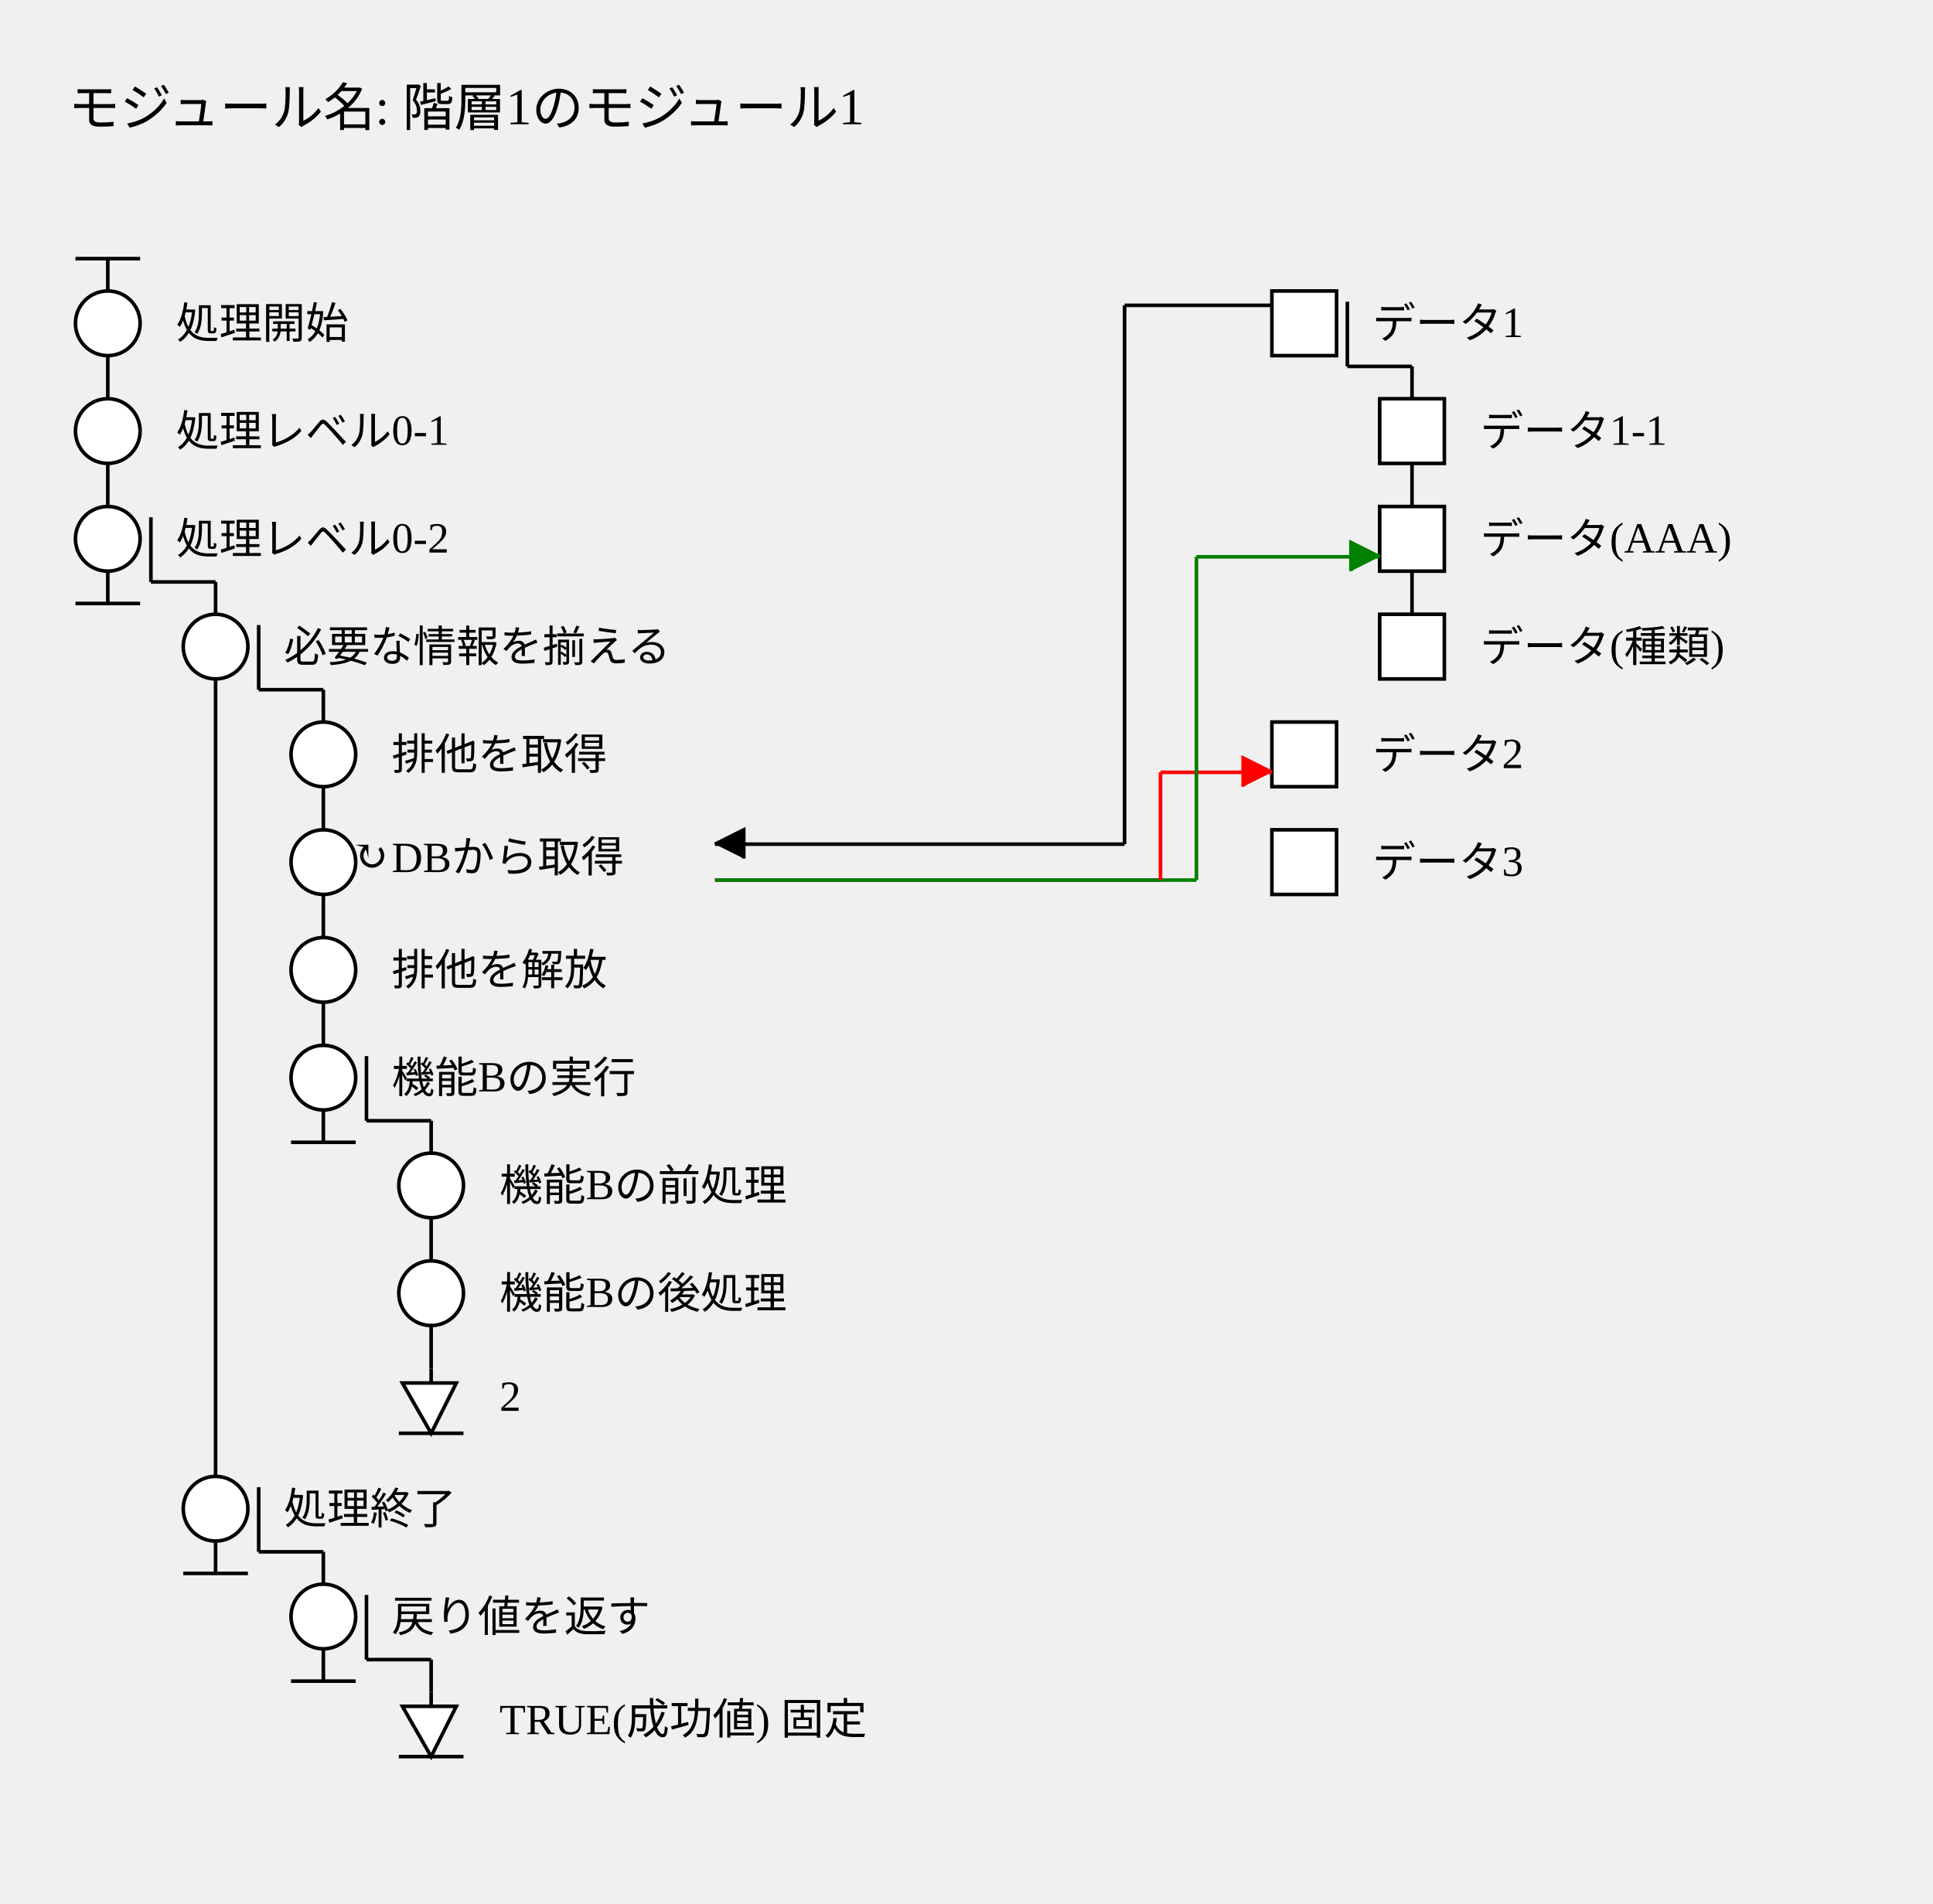
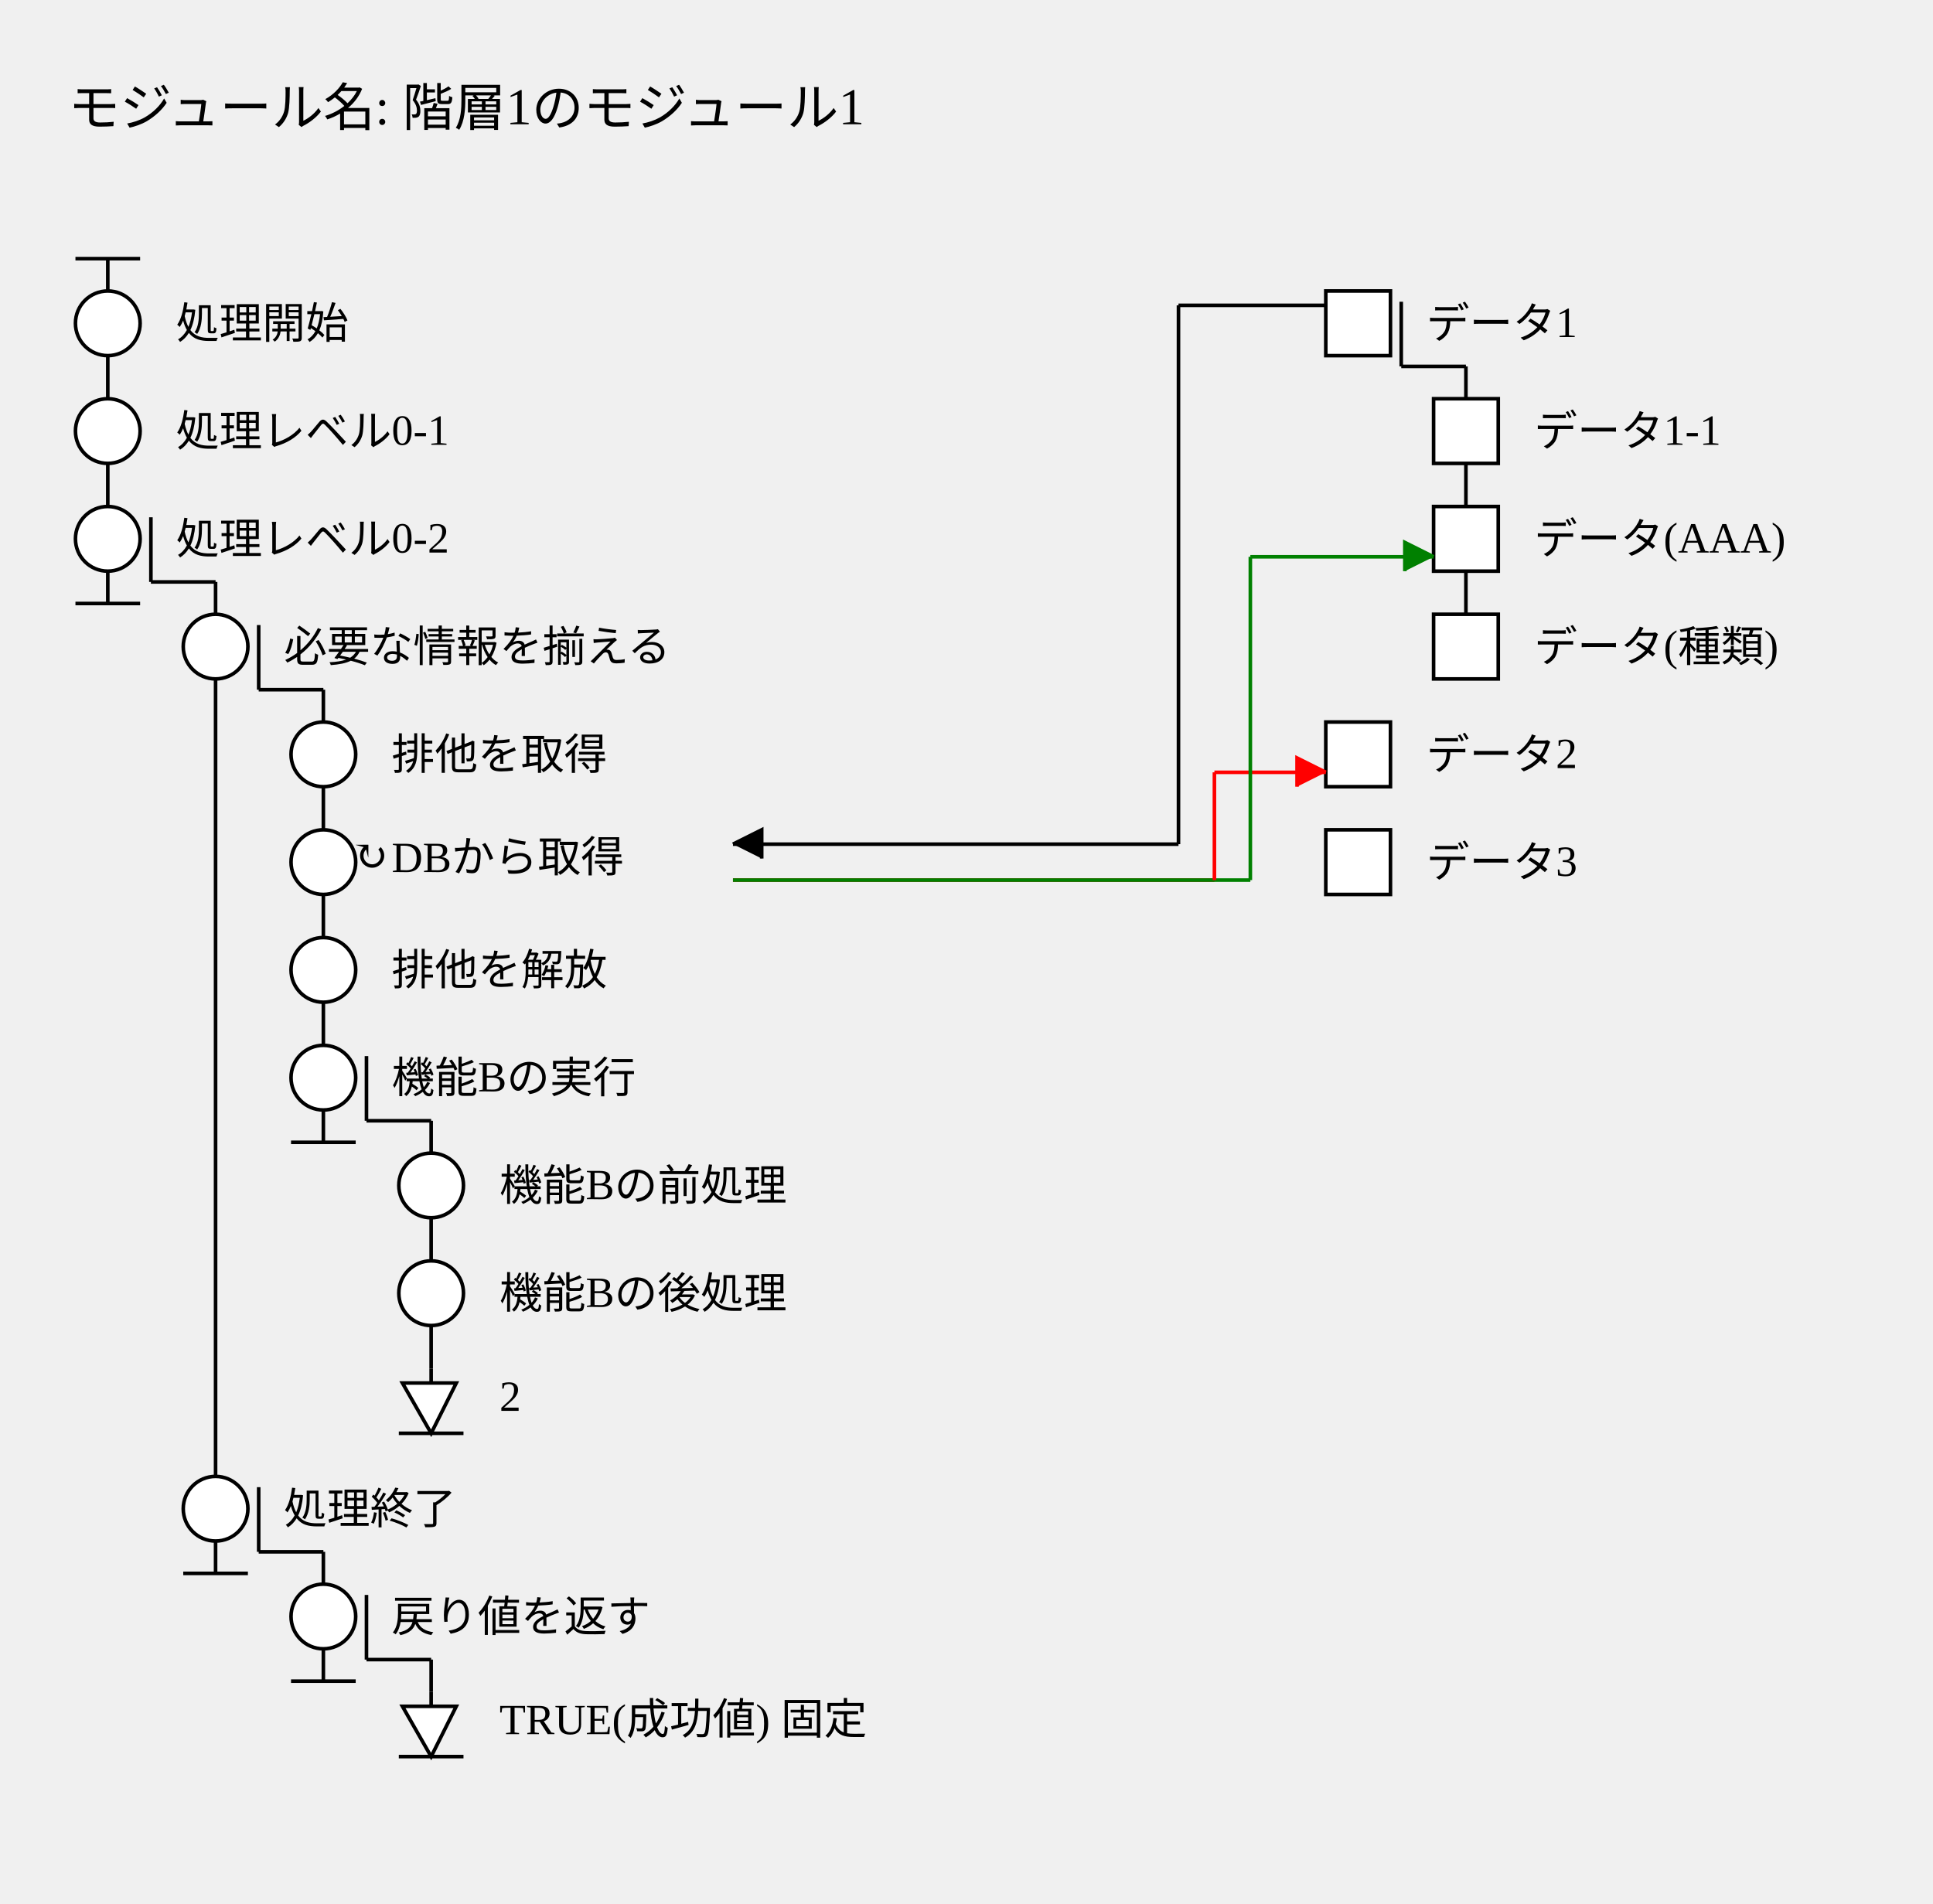
<svg xmlns="http://www.w3.org/2000/svg" width="538" height="530" style="background-color: #808d81">
  <text x="19" y="30" text-anchor="start" dominant-baseline="middle" font-size="120%" rotate="0">モジュール名: 階層1のモジュール1</text>
  <circle cx="30" cy="90" r="9" fill="white" stroke="black" />
  <text x="49" y="90" text-anchor="start" dominant-baseline="middle" font-size="100%" rotate="0">処理開始</text>
  <line x1="30" y1="72" x2="30" y2="81" stroke="black" />
  <line x1="21" y1="72" x2="39" y2="72" stroke="black" />
  <circle cx="30" cy="120" r="9" fill="white" stroke="black" />
  <text x="49" y="120" text-anchor="start" dominant-baseline="middle" font-size="100%" rotate="0">処理レベル0-1</text>
  <line x1="30" y1="99" x2="30" y2="111" stroke="black" />
  <circle cx="30" cy="150" r="9" fill="white" stroke="black" />
  <text x="49" y="150" text-anchor="start" dominant-baseline="middle" font-size="100%" rotate="0">処理レベル0-2</text>
  <line x1="30" y1="129" x2="30" y2="141" stroke="black" />
  <line x1="30" y1="159" x2="30" y2="168" stroke="black" />
  <line x1="21" y1="168" x2="39" y2="168" stroke="black" />
  <circle cx="60" cy="180" r="9" fill="white" stroke="black" />
  <text x="79" y="180" text-anchor="start" dominant-baseline="middle" font-size="100%" rotate="0">必要な情報を揃える</text>
  <line x1="60" y1="162" x2="60" y2="171" stroke="black" />
  <line x1="42" y1="162" x2="60" y2="162" stroke="black" />
  <line x1="42" y1="144" x2="42" y2="162" stroke="black" />
  <circle cx="90" cy="210" r="9" fill="white" stroke="black" />
  <text x="109" y="210" text-anchor="start" dominant-baseline="middle" font-size="100%" rotate="0">排他を取得</text>
  <line x1="90" y1="192" x2="90" y2="201" stroke="black" />
  <line x1="72" y1="192" x2="90" y2="192" stroke="black" />
  <line x1="72" y1="174" x2="72" y2="192" stroke="black" />
  <circle cx="90" cy="240" r="9" fill="white" stroke="black" />
  <text x="98" y="239" text-anchor="start" dominant-baseline="middle" font-size="100%" rotate="240">↻</text>
  <text x="109" y="240" text-anchor="start" dominant-baseline="middle" font-size="100%" rotate="0">DBから取得</text>
  <line x1="90" y1="219" x2="90" y2="231" stroke="black" />
  <circle cx="90" cy="270" r="9" fill="white" stroke="black" />
  <text x="109" y="270" text-anchor="start" dominant-baseline="middle" font-size="100%" rotate="0">排他を解放</text>
  <line x1="90" y1="249" x2="90" y2="261" stroke="black" />
  <circle cx="90" cy="300" r="9" fill="white" stroke="black" />
  <text x="109" y="300" text-anchor="start" dominant-baseline="middle" font-size="100%" rotate="0">機能Bの実行</text>
  <line x1="90" y1="279" x2="90" y2="291" stroke="black" />
  <line x1="90" y1="309" x2="90" y2="318" stroke="black" />
  <line x1="81" y1="318" x2="99" y2="318" stroke="black" />
  <circle cx="120" cy="330" r="9" fill="white" stroke="black" />
  <text x="139" y="330" text-anchor="start" dominant-baseline="middle" font-size="100%" rotate="0">機能Bの前処理</text>
  <line x1="120" y1="312" x2="120" y2="321" stroke="black" />
  <line x1="102" y1="312" x2="120" y2="312" stroke="black" />
  <line x1="102" y1="294" x2="102" y2="312" stroke="black" />
  <circle cx="120" cy="360" r="9" fill="white" stroke="black" />
  <text x="139" y="360" text-anchor="start" dominant-baseline="middle" font-size="100%" rotate="0">機能Bの後処理</text>
  <line x1="120" y1="339" x2="120" y2="351" stroke="black" />
  <line x1="120" y1="381" x2="120" y2="390" stroke="black" />
  <polygon points="120 399 112 385 127 385" fill="white" stroke="black" />
  <line x1="111" y1="399" x2="129" y2="399" stroke="black" />
  <text x="139" y="390" text-anchor="start" dominant-baseline="middle" font-size="100%" rotate="0">2</text>
  <line x1="120" y1="369" x2="120" y2="381" stroke="black" />
  <circle cx="60" cy="420" r="9" fill="white" stroke="black" />
  <text x="79" y="420" text-anchor="start" dominant-baseline="middle" font-size="100%" rotate="0">処理終了</text>
  <line x1="60" y1="189" x2="60" y2="411" stroke="black" />
  <line x1="60" y1="429" x2="60" y2="438" stroke="black" />
  <line x1="51" y1="438" x2="69" y2="438" stroke="black" />
  <circle cx="90" cy="450" r="9" fill="white" stroke="black" />
  <text x="109" y="450" text-anchor="start" dominant-baseline="middle" font-size="100%" rotate="0">戻り値を返す</text>
  <line x1="90" y1="459" x2="90" y2="468" stroke="black" />
  <line x1="81" y1="468" x2="99" y2="468" stroke="black" />
  <line x1="90" y1="432" x2="90" y2="441" stroke="black" />
  <line x1="72" y1="432" x2="90" y2="432" stroke="black" />
  <line x1="72" y1="414" x2="72" y2="432" stroke="black" />
  <line x1="120" y1="471" x2="120" y2="480" stroke="black" />
  <polygon points="120 489 112 475 127 475" fill="white" stroke="black" />
  <line x1="111" y1="489" x2="129" y2="489" stroke="black" />
  <text x="139" y="480" text-anchor="start" dominant-baseline="middle" font-size="100%" rotate="0">TRUE(成功値) 固定</text>
  <line x1="120" y1="462" x2="120" y2="471" stroke="black" />
  <line x1="102" y1="462" x2="120" y2="462" stroke="black" />
  <line x1="102" y1="444" x2="102" y2="462" stroke="black" />
-   <line x1="199" y1="235" x2="313" y2="235" stroke="black" />
-   <path d="M 199 235 L 207 231 L 207 239" stroke="black" fill="black" />
-   <line x1="199" y1="245" x2="323" y2="245" stroke="red" />
-   <line x1="199" y1="245" x2="333" y2="245" stroke="green" />
-   <rect x="354" y="81" width="18" height="18" fill="white" stroke="black" />
-   <text x="382" y="90" text-anchor="start" dominant-baseline="middle" font-size="100%" rotate="0">データ1</text>
-   <rect x="384" y="111" width="18" height="18" fill="white" stroke="black" />
-   <text x="412" y="120" text-anchor="start" dominant-baseline="middle" font-size="100%" rotate="0">データ1-1</text>
-   <line x1="393" y1="102" x2="393" y2="111" stroke="black" />
-   <line x1="375" y1="102" x2="393" y2="102" stroke="black" />
-   <line x1="375" y1="84" x2="375" y2="102" stroke="black" />
-   <rect x="384" y="141" width="18" height="18" fill="white" stroke="black" />
-   <text x="412" y="150" text-anchor="start" dominant-baseline="middle" font-size="100%" rotate="0">データ(AAA)</text>
-   <line x1="393" y1="129" x2="393" y2="141" stroke="black" />
-   <rect x="384" y="171" width="18" height="18" fill="white" stroke="black" />
-   <text x="412" y="180" text-anchor="start" dominant-baseline="middle" font-size="100%" rotate="0">データ(種類)</text>
-   <line x1="393" y1="159" x2="393" y2="171" stroke="black" />
-   <rect x="354" y="201" width="18" height="18" fill="white" stroke="black" />
-   <text x="382" y="210" text-anchor="start" dominant-baseline="middle" font-size="100%" rotate="0">データ2</text>
-   <rect x="354" y="231" width="18" height="18" fill="white" stroke="black" />
-   <text x="382" y="240" text-anchor="start" dominant-baseline="middle" font-size="100%" rotate="0">データ3</text>
-   <line x1="313" y1="85" x2="354" y2="85" stroke="black" />
-   <line x1="333" y1="155" x2="384" y2="155" stroke="green" />
-   <path d="M 384 155 L 376 151 L 376 159" stroke="green" fill="green" />
-   <line x1="323" y1="215" x2="354" y2="215" stroke="red" />
-   <path d="M 354 215 L 346 211 L 346 219" stroke="red" fill="red" />
-   <line x1="313" y1="85" x2="313" y2="235" stroke="black" />
-   <line x1="323" y1="215" x2="323" y2="245" stroke="red" />
-   <line x1="333" y1="155" x2="333" y2="245" stroke="green" />
+   <line x1="204" y1="235" x2="328" y2="235" stroke="black" />
+   <path d="M 204 235 L 212 231 L 212 239" stroke="black" fill="black" />
+   <line x1="204" y1="245" x2="338" y2="245" stroke="red" />
+   <line x1="204" y1="245" x2="348" y2="245" stroke="green" />
+   <rect x="369" y="81" width="18" height="18" fill="white" stroke="black" />
+   <text x="397" y="90" text-anchor="start" dominant-baseline="middle" font-size="100%" rotate="0">データ1</text>
+   <rect x="399" y="111" width="18" height="18" fill="white" stroke="black" />
+   <text x="427" y="120" text-anchor="start" dominant-baseline="middle" font-size="100%" rotate="0">データ1-1</text>
+   <line x1="408" y1="102" x2="408" y2="111" stroke="black" />
+   <line x1="390" y1="102" x2="408" y2="102" stroke="black" />
+   <line x1="390" y1="84" x2="390" y2="102" stroke="black" />
+   <rect x="399" y="141" width="18" height="18" fill="white" stroke="black" />
+   <text x="427" y="150" text-anchor="start" dominant-baseline="middle" font-size="100%" rotate="0">データ(AAA)</text>
+   <line x1="408" y1="129" x2="408" y2="141" stroke="black" />
+   <rect x="399" y="171" width="18" height="18" fill="white" stroke="black" />
+   <text x="427" y="180" text-anchor="start" dominant-baseline="middle" font-size="100%" rotate="0">データ(種類)</text>
+   <line x1="408" y1="159" x2="408" y2="171" stroke="black" />
+   <rect x="369" y="201" width="18" height="18" fill="white" stroke="black" />
+   <text x="397" y="210" text-anchor="start" dominant-baseline="middle" font-size="100%" rotate="0">データ2</text>
+   <rect x="369" y="231" width="18" height="18" fill="white" stroke="black" />
+   <text x="397" y="240" text-anchor="start" dominant-baseline="middle" font-size="100%" rotate="0">データ3</text>
+   <line x1="328" y1="85" x2="369" y2="85" stroke="black" />
+   <line x1="348" y1="155" x2="399" y2="155" stroke="green" />
+   <path d="M 399 155 L 391 151 L 391 159" stroke="green" fill="green" />
+   <line x1="338" y1="215" x2="369" y2="215" stroke="red" />
+   <path d="M 369 215 L 361 211 L 361 219" stroke="red" fill="red" />
+   <line x1="328" y1="85" x2="328" y2="235" stroke="black" />
+   <line x1="338" y1="215" x2="338" y2="245" stroke="red" />
+   <line x1="348" y1="155" x2="348" y2="245" stroke="green" />
</svg>
